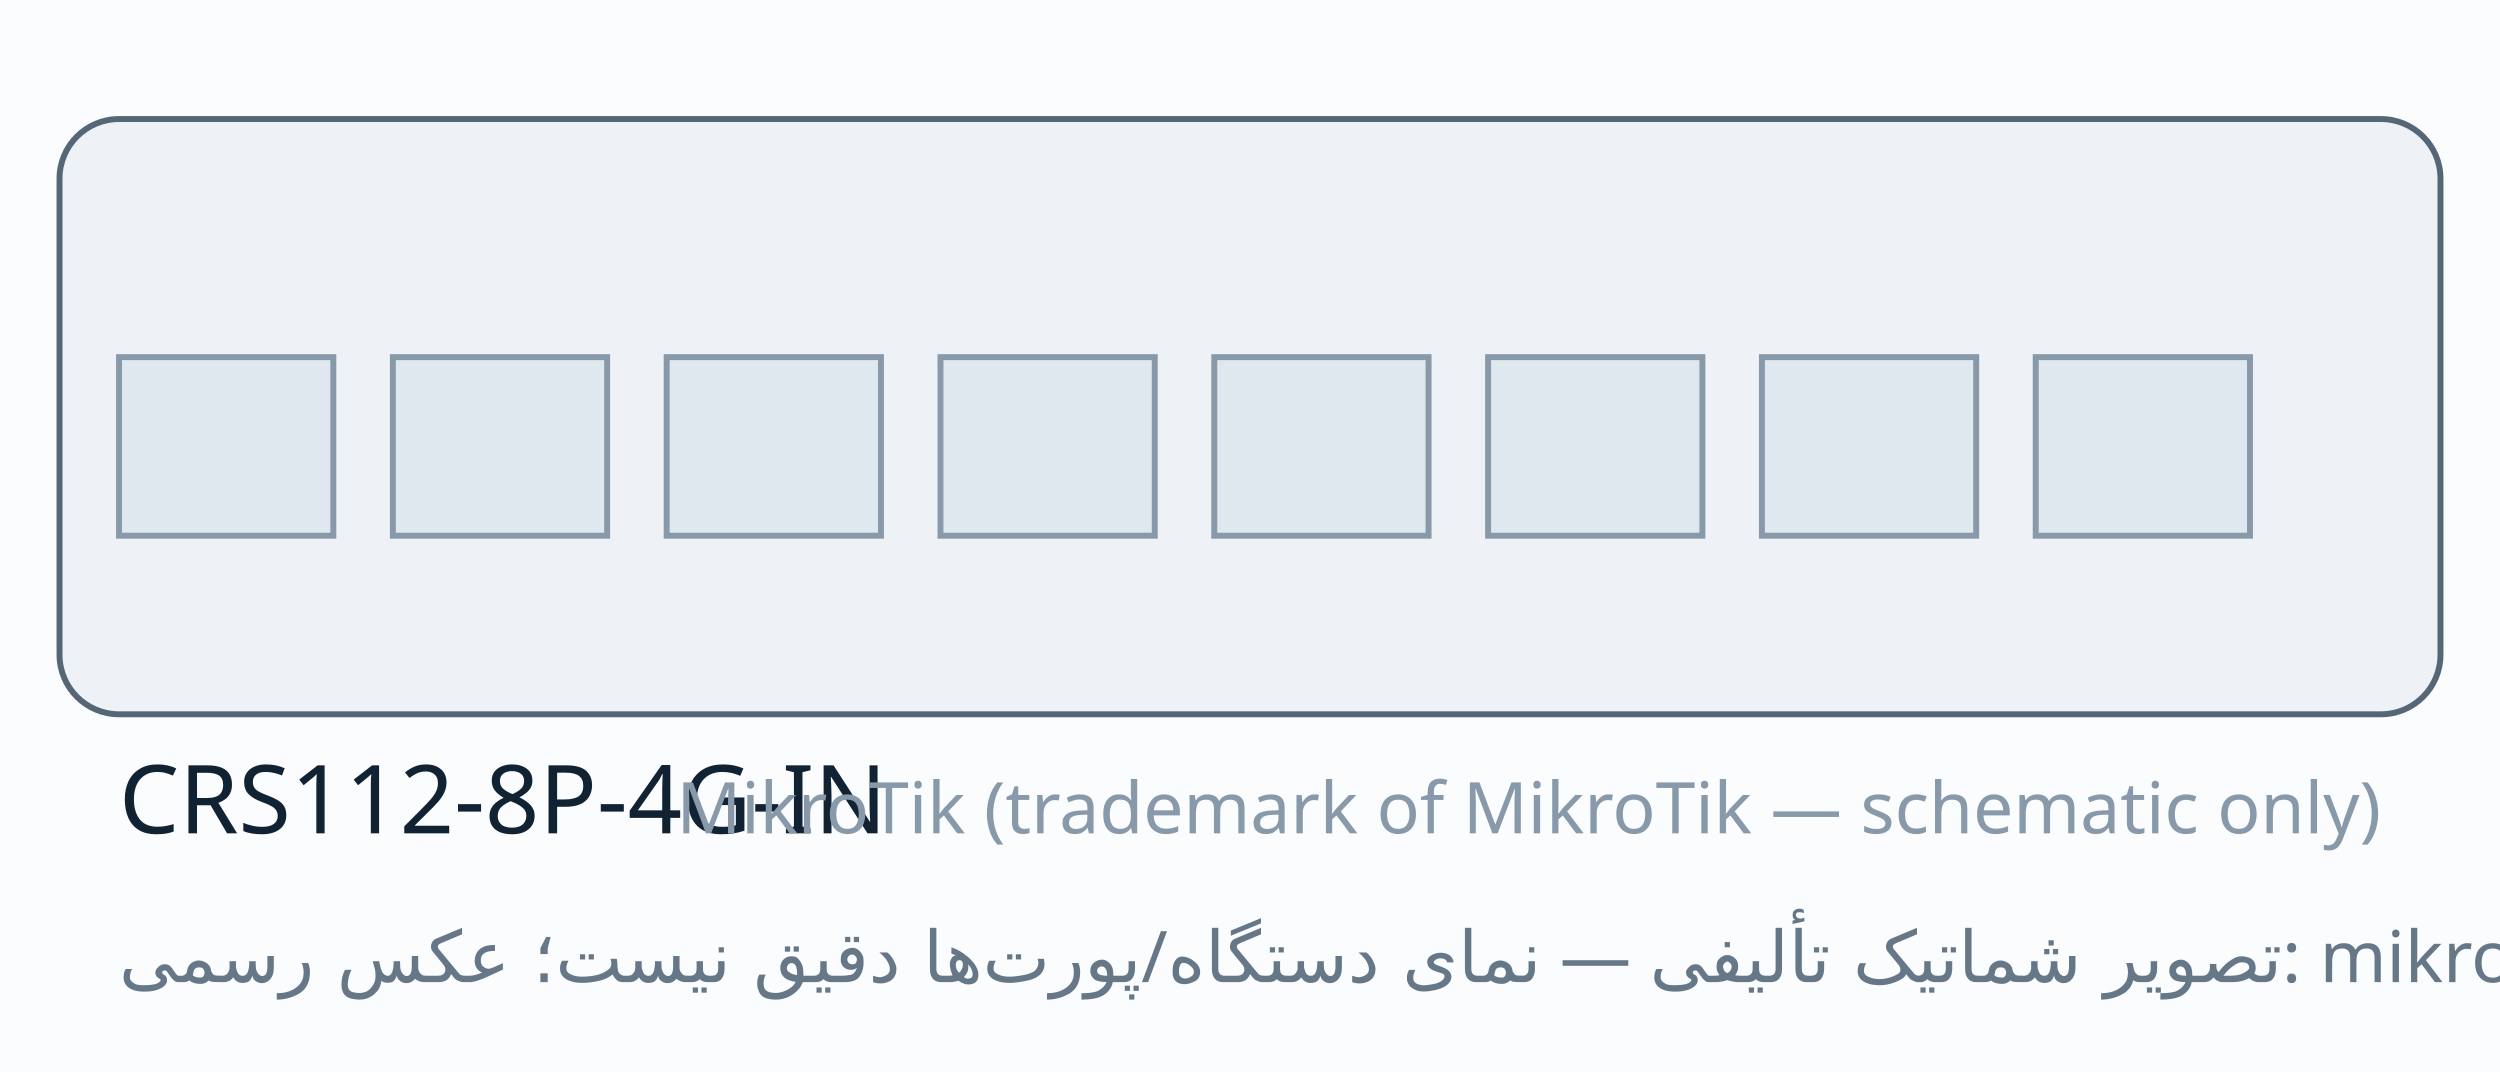
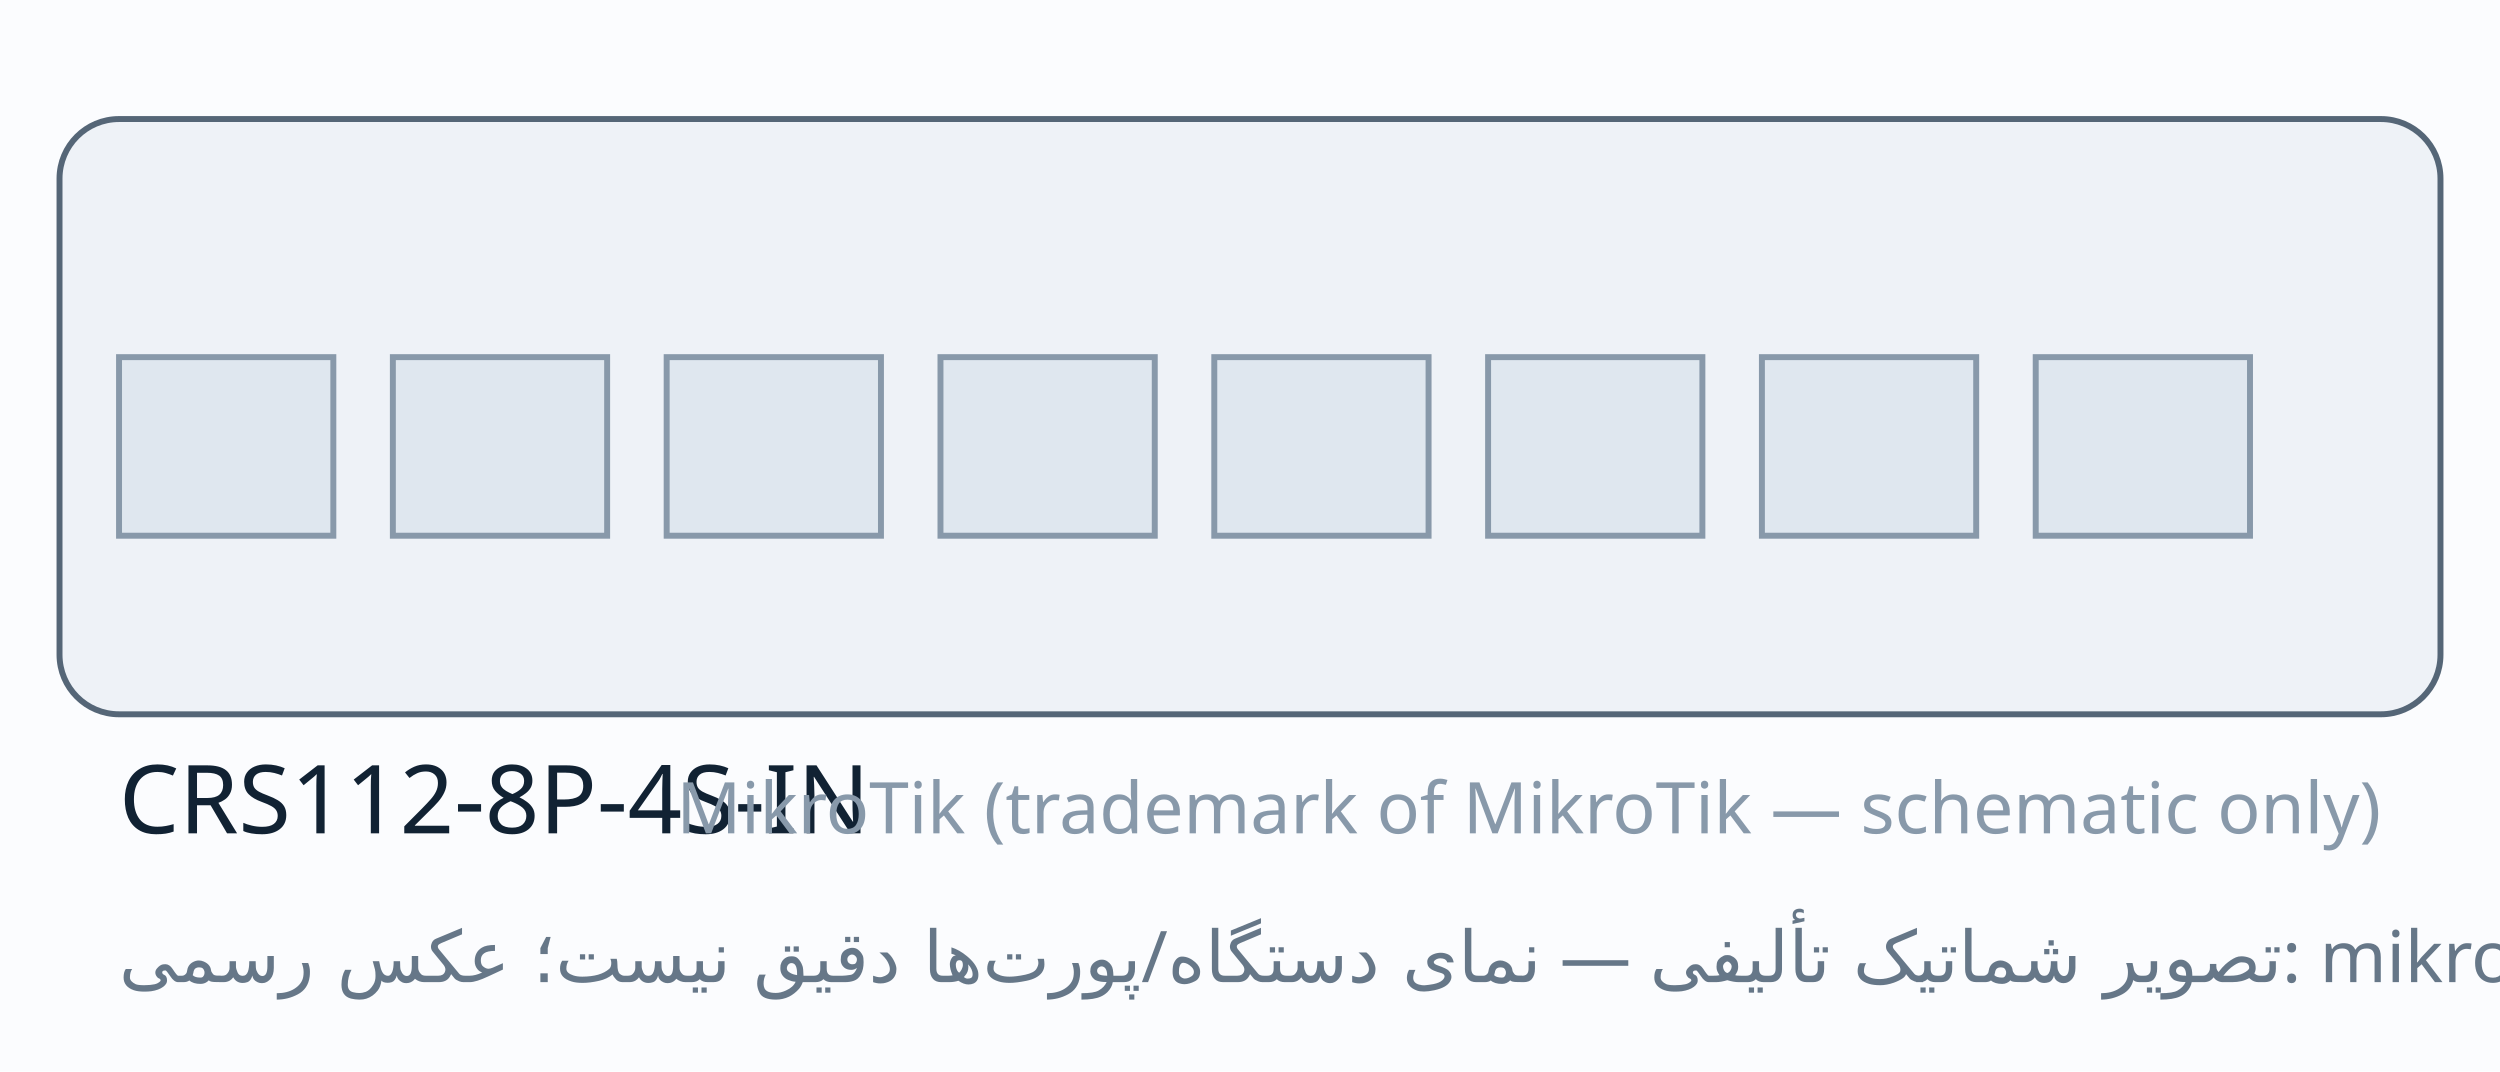
<svg xmlns="http://www.w3.org/2000/svg" viewBox="0 0 420 180" font-family="Tahoma,sans-serif">
  <rect width="420" height="180" fill="#fbfcfe" />
  <rect x="10" y="20" width="400" height="100" rx="10" fill="#eef2f7" stroke="#567" />
  <rect x="20" y="60" width="36" height="30" fill="#dfe7ef" stroke="#89a" />
  <rect x="66" y="60" width="36" height="30" fill="#dfe7ef" stroke="#89a" />
  <rect x="112" y="60" width="36" height="30" fill="#dfe7ef" stroke="#89a" />
  <rect x="158" y="60" width="36" height="30" fill="#dfe7ef" stroke="#89a" />
  <rect x="204" y="60" width="36" height="30" fill="#dfe7ef" stroke="#89a" />
  <rect x="250" y="60" width="36" height="30" fill="#dfe7ef" stroke="#89a" />
  <rect x="296" y="60" width="36" height="30" fill="#dfe7ef" stroke="#89a" />
  <rect x="342" y="60" width="36" height="30" fill="#dfe7ef" stroke="#89a" />
-   <text x="20" y="140" font-size="16" fill="#123">CRS112-8P-4G-IN</text>
+   <text x="20" y="140" font-size="16" fill="#123">CRS112-8P-4S-IN</text>
  <text x="20" y="165" font-size="12" fill="#678">تصویر شماتیک تألیفی — نمای دستگاه/پورت‌ها دقیق نیست؛ عکس رسمی: mikrotik.com</text>
  <text x="400" y="140" text-anchor="end" font-size="12" fill="#89a">MikroTik (trademark of MikroTik — schematic only)</text>
</svg>
